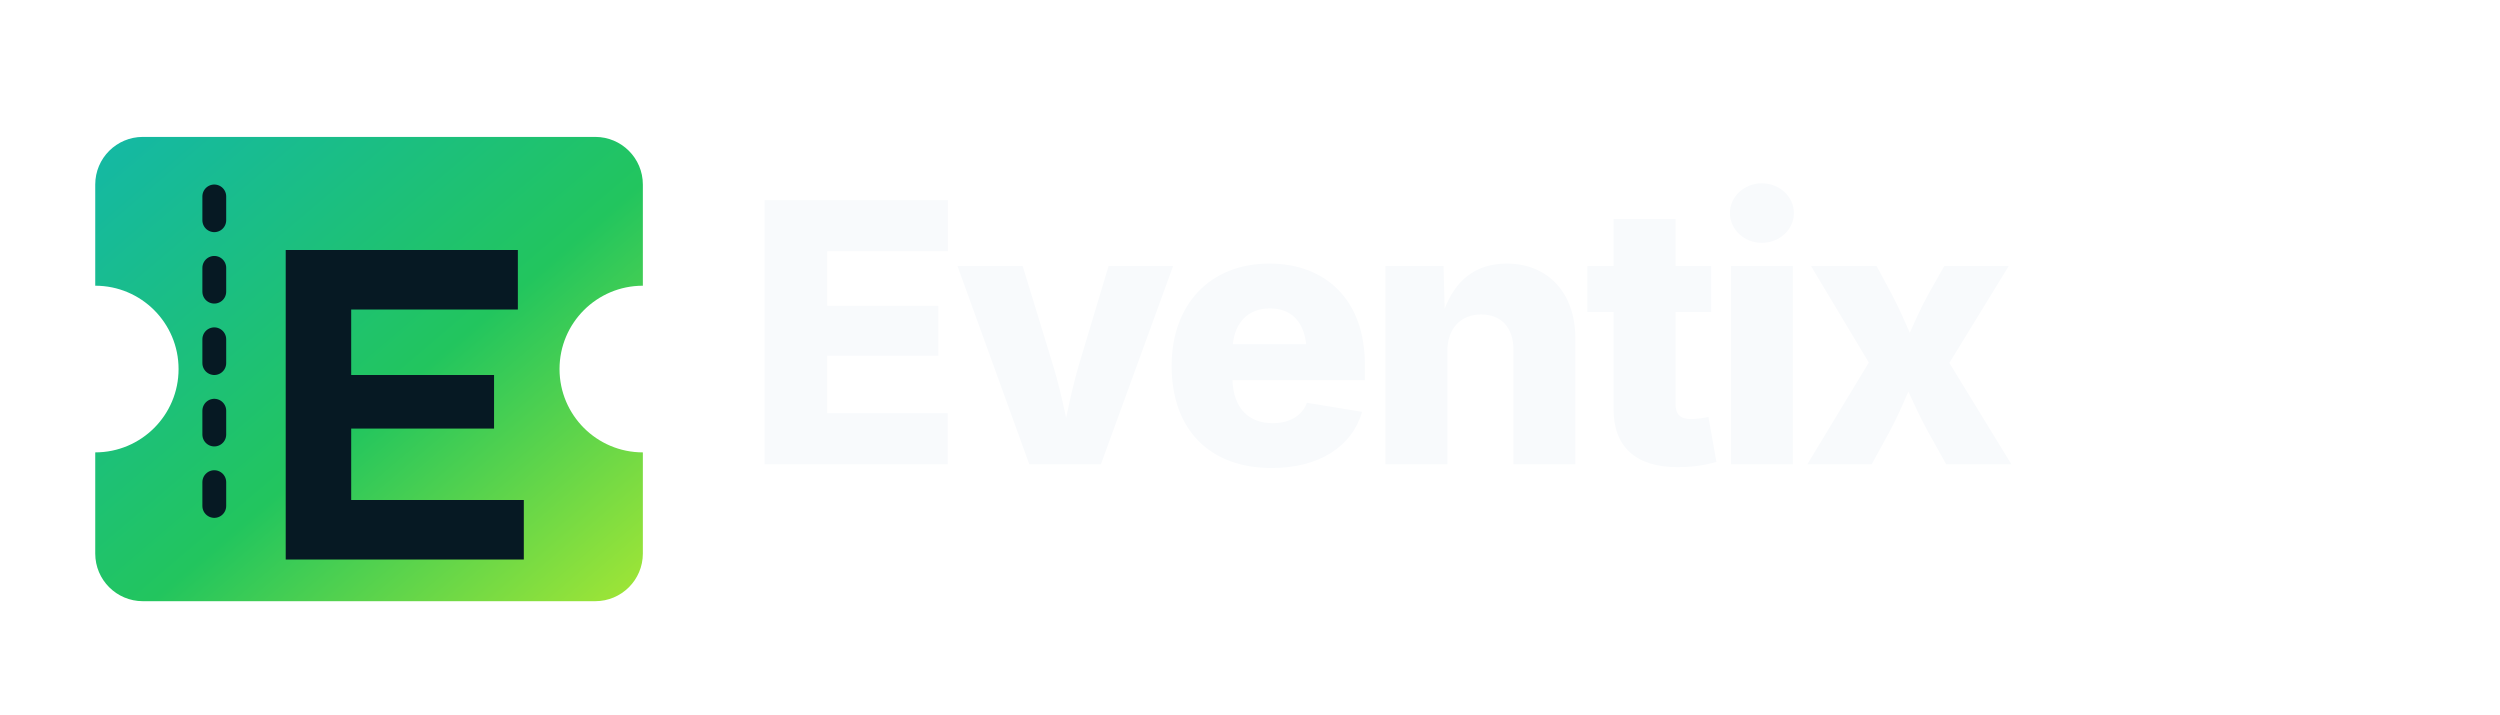
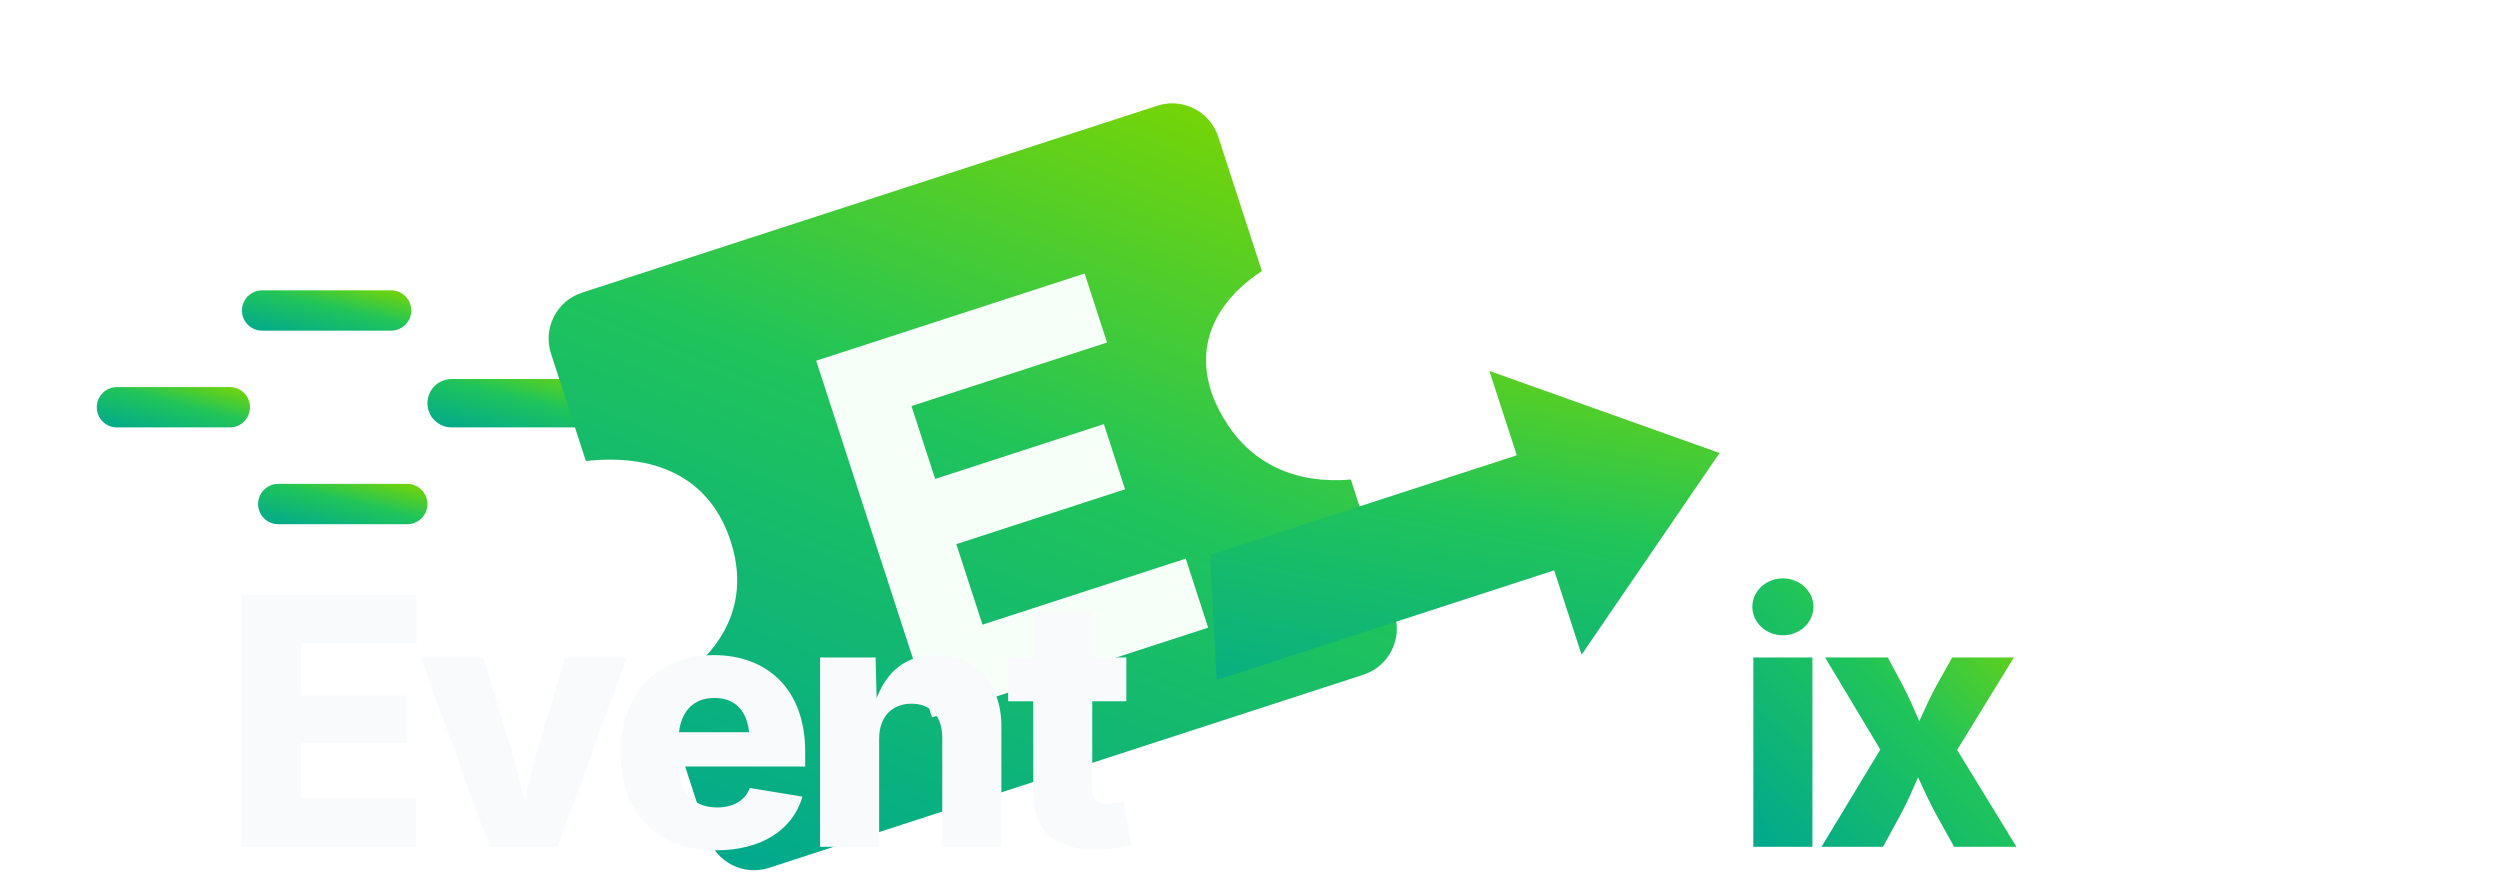
- <svg xmlns="http://www.w3.org/2000/svg" viewBox="0 0 420 120" role="img" aria-labelledby="title description">
+ <svg xmlns="http://www.w3.org/2000/svg" viewBox="0 0 620 220" role="img" aria-labelledby="title description">
  <defs>
-     <linearGradient id="eventixGradient" x1="0" y1="0" x2="1" y2="1">
-       <stop offset="0" stop-color="#14B8A6" />
-       <stop offset="0.55" stop-color="#22C55E" />
-       <stop offset="1" stop-color="#A3E635" />
+     <linearGradient id="eventixGradient" x1="0" y1="1" x2="1" y2="0">
+       <stop offset="0" stop-color="#00A88F" />
+       <stop offset="0.55" stop-color="#20C45A" />
+       <stop offset="1" stop-color="#7CD600" />
    </linearGradient>
  </defs>
-   <g transform="translate(12 15)">
-     <path fill="url(#eventixGradient)" d="M12 8h76a8 8 0 0 1 8 8v17a14 14 0 0 0 0 28v17a8 8 0 0 1-8 8H12a8 8 0 0 1-8-8V61a14 14 0 0 0 0-28V16a8 8 0 0 1 8-8Z" />
-     <path fill="#061923" d="M36 27h39v10H47v11h24v9H47v12h29v10H36Z" />
-     <path stroke="#061923" stroke-width="4" stroke-linecap="round" stroke-dasharray="4 8" d="M24 18v58" />
+   <g transform="translate(24 12)">
+     <g fill="url(#eventixGradient)">
+       <rect x="0" y="84" width="38" height="10" rx="5" />
+       <rect x="36" y="60" width="42" height="10" rx="5" />
+       <rect x="40" y="108" width="42" height="10" rx="5" />
+       <rect x="82" y="82" width="48" height="12" rx="6" />
+     </g>
+     <g transform="translate(116 8) rotate(-18 116 92)">
+       <path fill="url(#eventixGradient)" d="M22 20h150a12 12 0 0 1 12 12v35c-18 5-24 18-20 33 3 12 12 20 25 23v35a12 12 0 0 1-12 12H22a12 12 0 0 1-12-12v-38c19-4 28-15 28-30s-9-26-28-30V32A12 12 0 0 1 22 20Z" />
+       <path fill="url(#eventixGradient)" d="M150 130h80v-22l48 37-48 37v-22h-88z" />
+       <path fill="#F7FFF9" d="M72 54h70v18H91v19h44v17H91v21h53v18H72z" />
+     </g>
  </g>
-   <text x="125" y="78" fill="#F8FAFC" font-family="Inter,Segoe UI,Arial,sans-serif" font-size="61" font-weight="800" letter-spacing="-2">Eventix</text>
+   <text x="55" y="210" fill="#F8FAFC" font-family="Inter,Segoe UI,Arial,sans-serif" font-size="86" font-weight="800" letter-spacing="-4">Event</text>
+   <text x="430" y="210" fill="url(#eventixGradient)" font-family="Inter,Segoe UI,Arial,sans-serif" font-size="86" font-weight="800" letter-spacing="-4">ix</text>
</svg>
